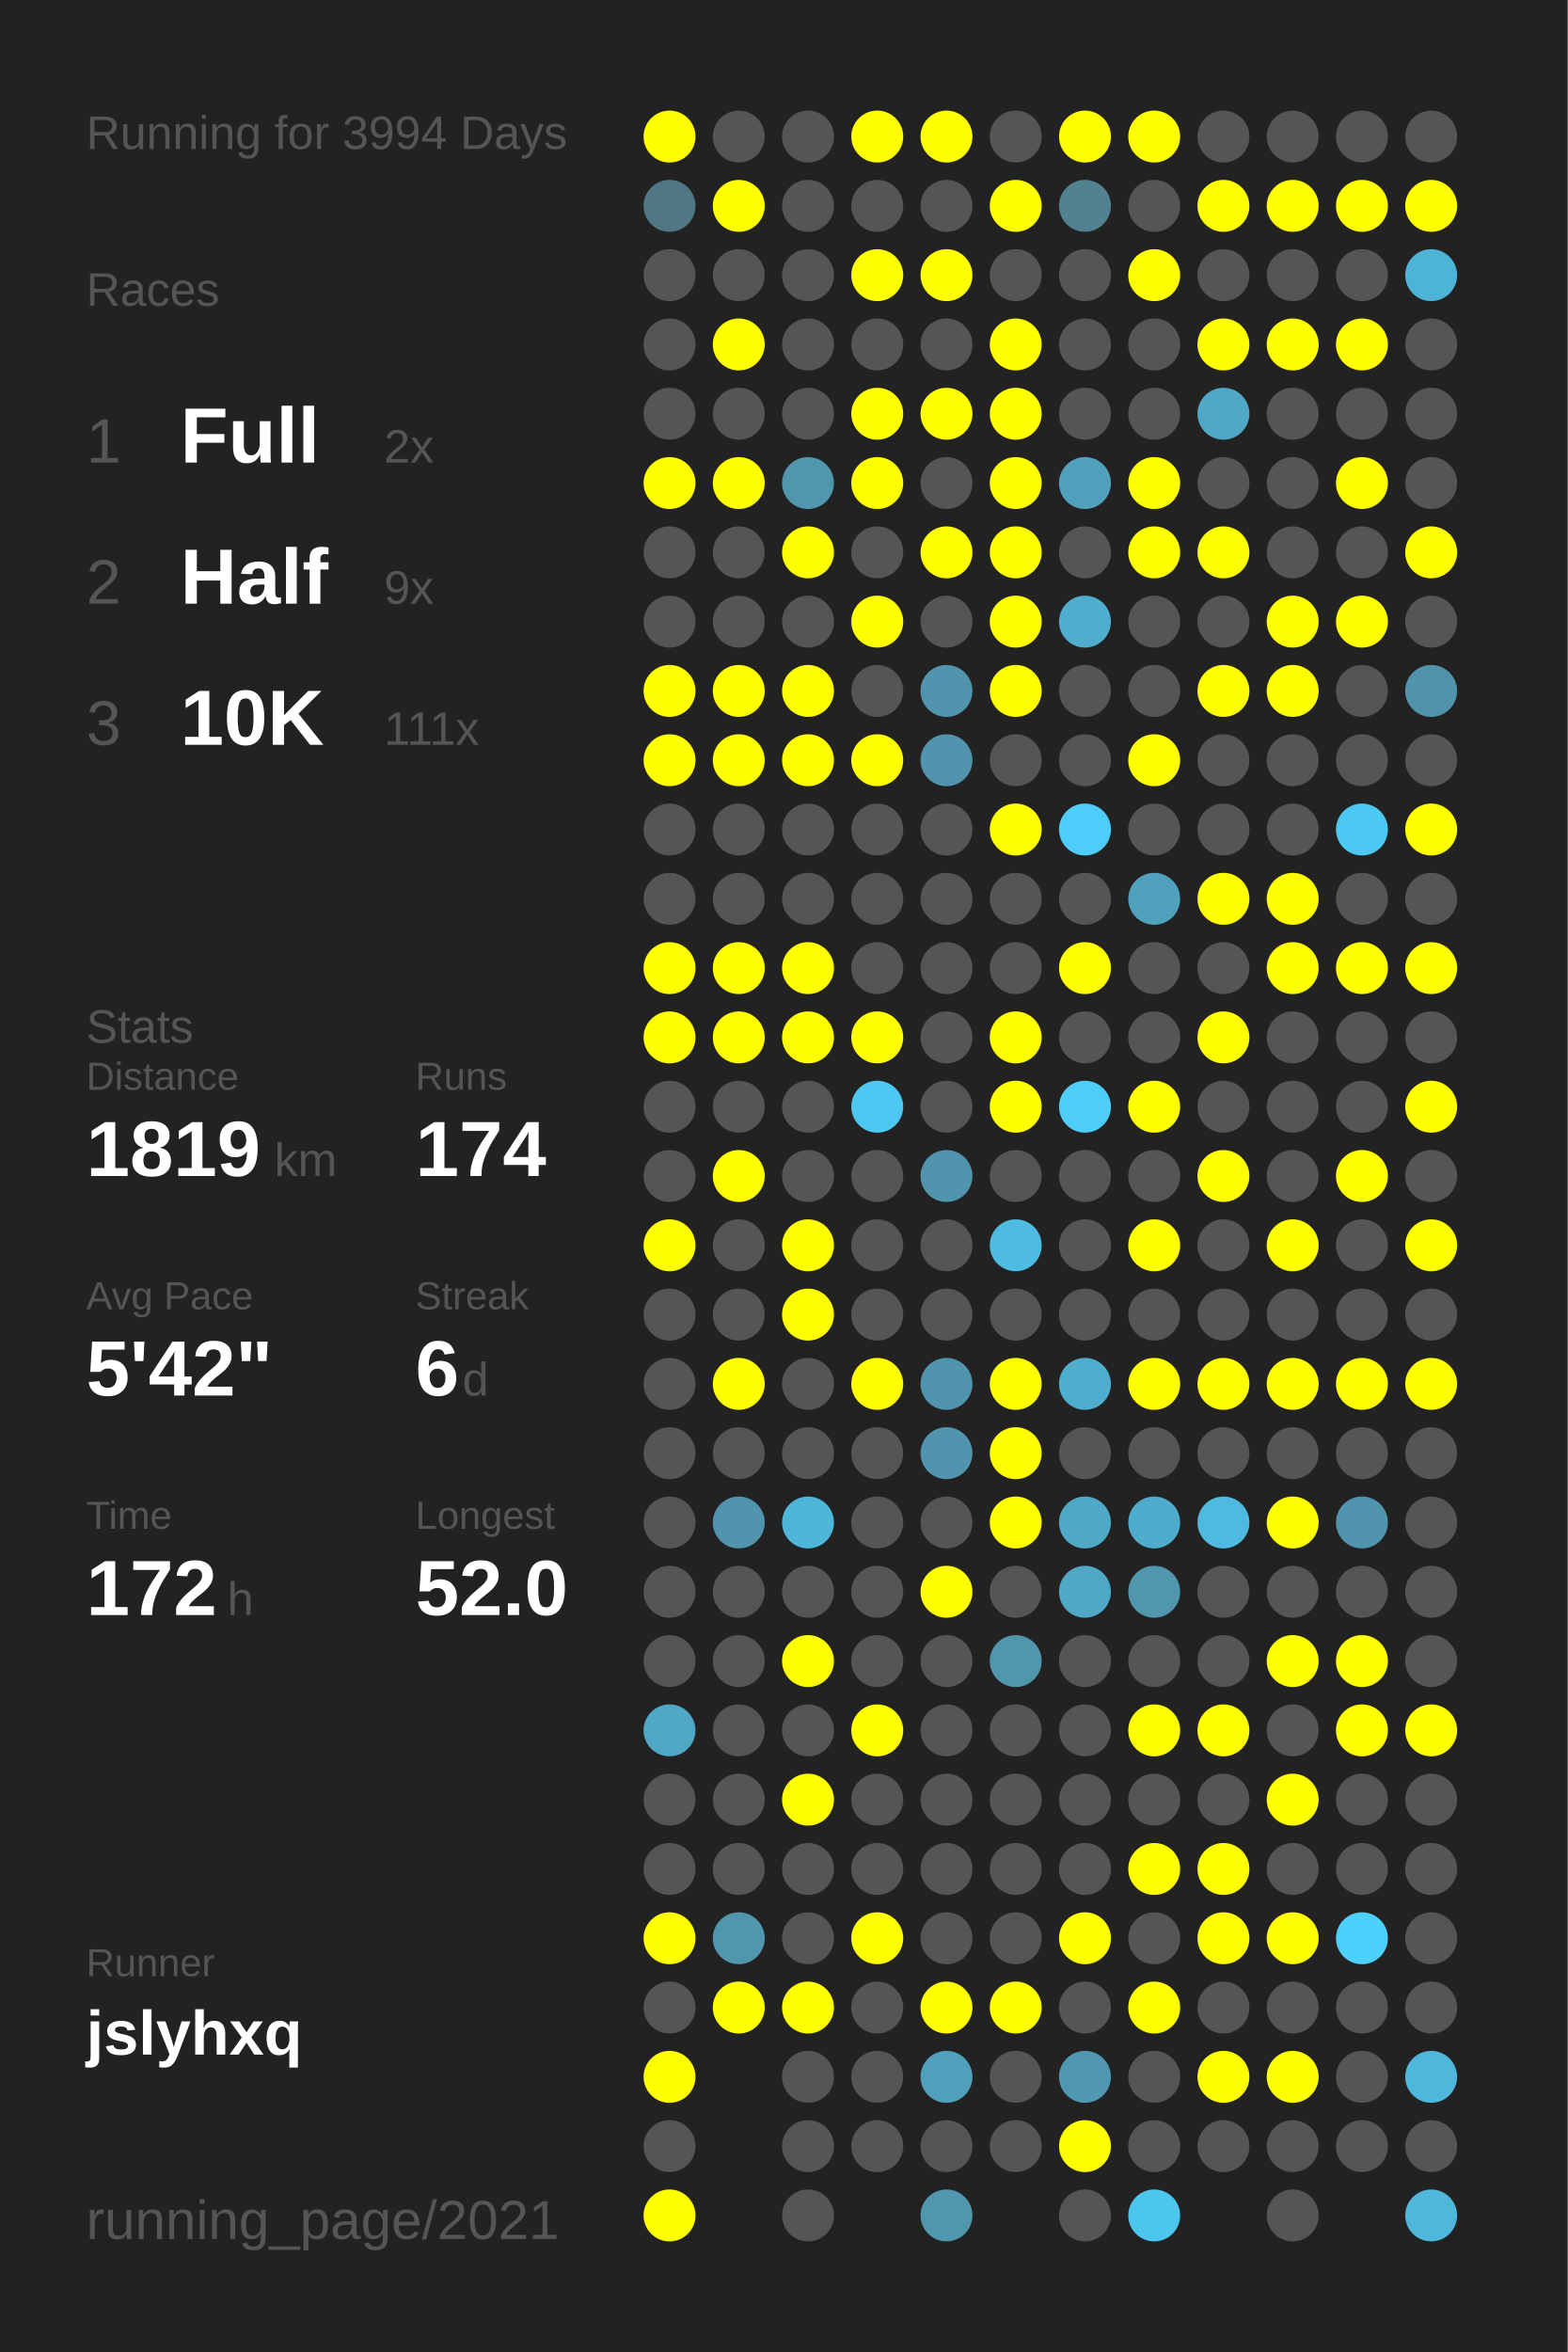
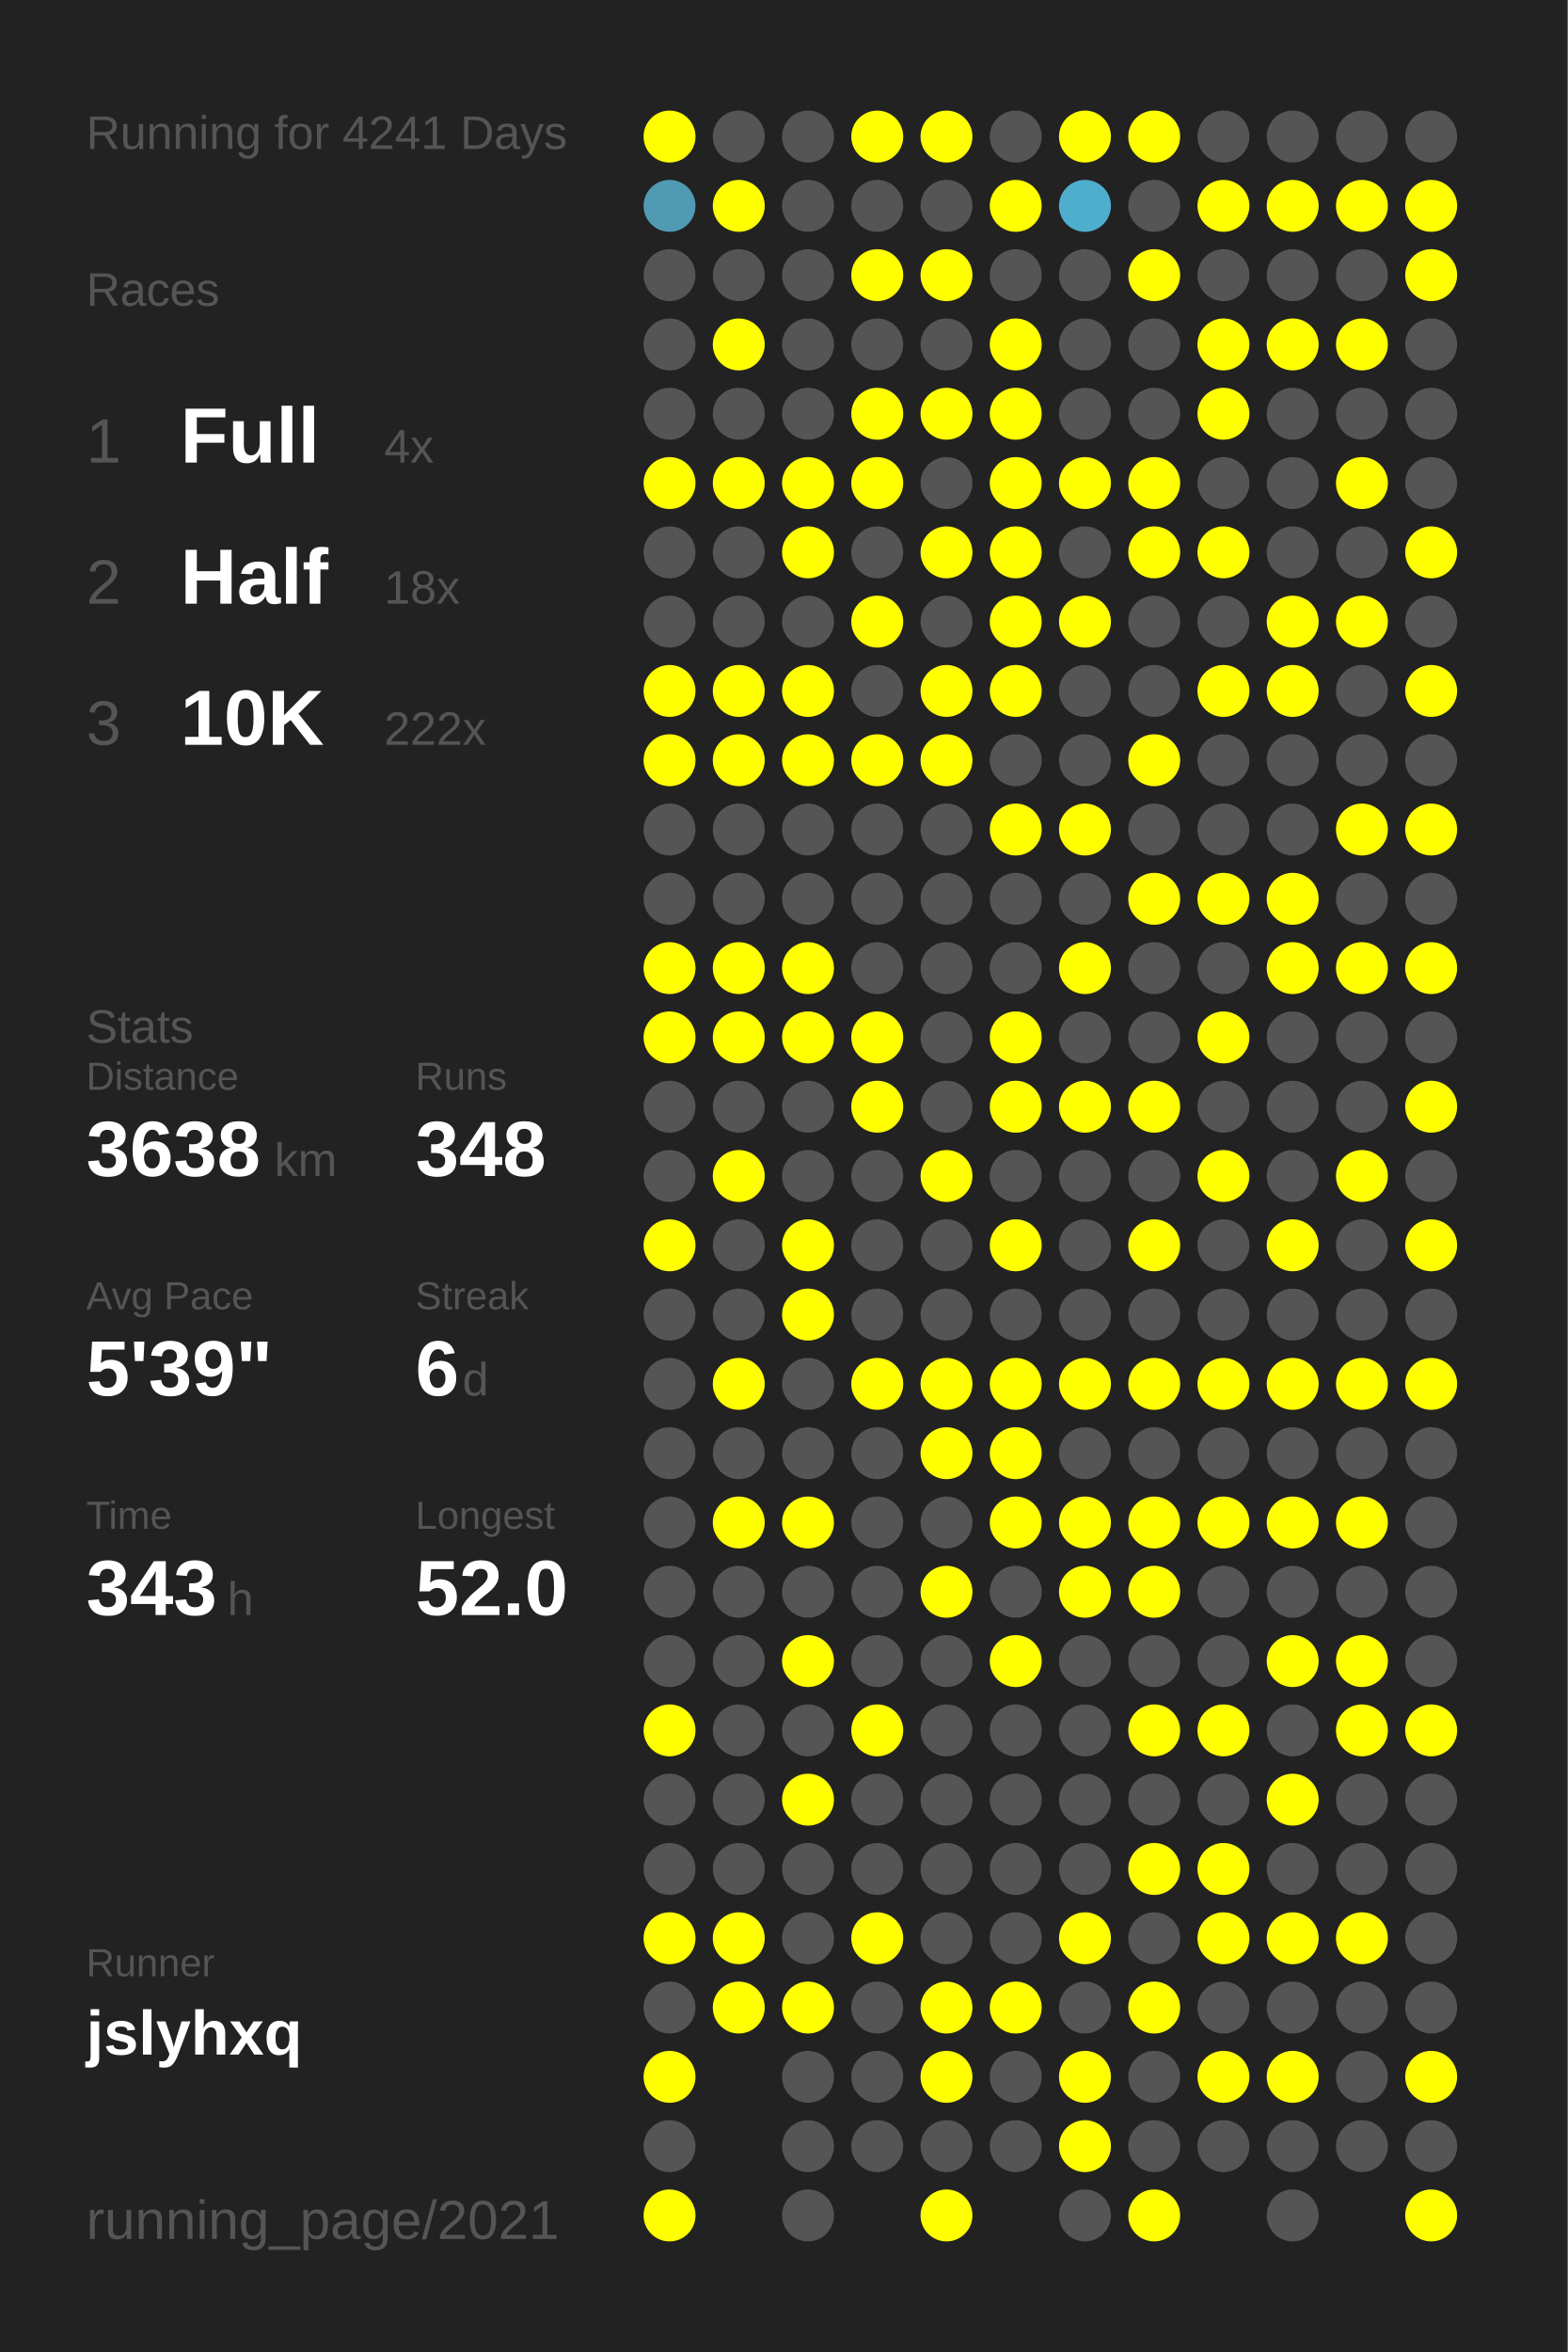
<svg xmlns="http://www.w3.org/2000/svg" baseProfile="full" height="300mm" version="1.1" viewBox="0,0,200,300" width="200mm">
  <defs />
  <rect fill="#222222" height="300" width="200" x="0" y="0" />
-   <text fill="#555555" style="font-size:6px; font-family:Arial;" x="11" y="19">Running for 3994 Days</text>
+   <text fill="#555555" style="font-size:6px; font-family:Arial;" x="11" y="19">Running for 4241 Days</text>
  <text fill="#555555" style="font-size:6px; font-family:Arial;" x="11" y="39">Races</text>
  <text fill="#555555" style="font-size:8px; font-family:Arial;" x="11" y="59">1</text>
  <text fill="#FFFFFF" style="font-size:10px; font-family:Arial; font-weight:bold;" x="23" y="59">Full</text>
-   <text fill="#555555" style="font-size:6px; font-family:Arial;" x="49" y="59">2x</text>
+   <text fill="#555555" style="font-size:6px; font-family:Arial;" x="49" y="59">4x</text>
  <text fill="#555555" style="font-size:8px; font-family:Arial;" x="11" y="77">2</text>
  <text fill="#FFFFFF" style="font-size:10px; font-family:Arial; font-weight:bold;" x="23" y="77">Half</text>
-   <text fill="#555555" style="font-size:6px; font-family:Arial;" x="49" y="77">9x</text>
+   <text fill="#555555" style="font-size:6px; font-family:Arial;" x="49" y="77">18x</text>
  <text fill="#555555" style="font-size:8px; font-family:Arial;" x="11" y="95">3</text>
  <text fill="#FFFFFF" style="font-size:10px; font-family:Arial; font-weight:bold;" x="23" y="95">10K</text>
-   <text fill="#555555" style="font-size:6px; font-family:Arial;" x="49" y="95">111x</text>
+   <text fill="#555555" style="font-size:6px; font-family:Arial;" x="49" y="95">222x</text>
  <text fill="#555555" style="font-size:6px; font-family:Arial;" x="11" y="133">Stats</text>
  <text fill="#555555" style="font-size:5px; font-family:Arial;" x="11" y="139">Distance</text>
-   <text fill="#FFFFFF" style="font-size:10px; font-family:Arial; font-weight:bold;" x="11" y="150">1819</text>
+   <text fill="#FFFFFF" style="font-size:10px; font-family:Arial; font-weight:bold;" x="11" y="150">3638</text>
  <text fill="#555555" style="font-size:6px; font-family:Arial;" x="35" y="150">km</text>
  <text fill="#555555" style="font-size:5px; font-family:Arial;" x="53" y="139">Runs</text>
-   <text fill="#FFFFFF" style="font-size:10px; font-family:Arial; font-weight:bold;" x="53" y="150">174</text>
+   <text fill="#FFFFFF" style="font-size:10px; font-family:Arial; font-weight:bold;" x="53" y="150">348</text>
  <text fill="#555555" style="font-size:5px; font-family:Arial;" x="11" y="167">Avg Pace</text>
-   <text fill="#FFFFFF" style="font-size:10px; font-family:Arial; font-weight:bold;" x="11" y="178">5'42"</text>
+   <text fill="#FFFFFF" style="font-size:10px; font-family:Arial; font-weight:bold;" x="11" y="178">5'39"</text>
  <text fill="#555555" style="font-size:5px; font-family:Arial;" x="53" y="167">Streak</text>
  <text fill="#FFFFFF" style="font-size:10px; font-family:Arial; font-weight:bold;" x="53" y="178">6</text>
  <text fill="#555555" style="font-size:6px; font-family:Arial;" x="59" y="178">d</text>
  <text fill="#555555" style="font-size:5px; font-family:Arial;" x="11" y="195">Time</text>
-   <text fill="#FFFFFF" style="font-size:10px; font-family:Arial; font-weight:bold;" x="11" y="206">172</text>
+   <text fill="#FFFFFF" style="font-size:10px; font-family:Arial; font-weight:bold;" x="11" y="206">343</text>
  <text fill="#555555" style="font-size:6px; font-family:Arial;" x="29" y="206">h</text>
  <text fill="#555555" style="font-size:5px; font-family:Arial;" x="53" y="195">Longest</text>
  <text fill="#FFFFFF" style="font-size:10px; font-family:Arial; font-weight:bold;" x="53" y="206">52.0</text>
  <text fill="#555555" style="font-size:5px; font-family:Arial;" x="11" y="252.065">Runner</text>
  <text fill="#FFFFFF" style="font-size:8px; font-family:Arial; font-weight:bold;" x="11" y="262.065">jslyhxq</text>
  <text fill="#555555" style="font-size:7px; font-family:Arial;" x="11" y="285.581">running_page/2021</text>
  <circle cx="85.417" cy="17.419" fill="#FFFF00" r="3.312" />
-   <circle cx="85.417" cy="26.258" fill="#527784" r="3.312" />
+   <circle cx="85.417" cy="26.258" fill="#509ab3" r="3.312" />
  <circle cx="85.417" cy="35.097" fill="#555555" r="3.312" />
  <circle cx="85.417" cy="43.935" fill="#555555" r="3.312" />
  <circle cx="85.417" cy="52.774" fill="#555555" r="3.312" />
  <circle cx="85.417" cy="61.613" fill="#FFFF00" r="3.312" />
  <circle cx="85.417" cy="70.452" fill="#555555" r="3.312" />
  <circle cx="85.417" cy="79.29" fill="#555555" r="3.312" />
  <circle cx="85.417" cy="88.129" fill="#FFFF00" r="3.312" />
  <circle cx="85.417" cy="96.968" fill="#FFFF00" r="3.312" />
  <circle cx="85.417" cy="105.806" fill="#555555" r="3.312" />
  <circle cx="85.417" cy="114.645" fill="#555555" r="3.312" />
  <circle cx="85.417" cy="123.484" fill="#FFFF00" r="3.312" />
  <circle cx="85.417" cy="132.323" fill="#FFFF00" r="3.312" />
  <circle cx="85.417" cy="141.161" fill="#555555" r="3.312" />
  <circle cx="85.417" cy="150" fill="#555555" r="3.312" />
  <circle cx="85.417" cy="158.839" fill="#FFFF00" r="3.312" />
  <circle cx="85.417" cy="167.677" fill="#555555" r="3.312" />
  <circle cx="85.417" cy="176.516" fill="#555555" r="3.312" />
  <circle cx="85.417" cy="185.355" fill="#555555" r="3.312" />
  <circle cx="85.417" cy="194.194" fill="#555555" r="3.312" />
  <circle cx="85.417" cy="203.032" fill="#555555" r="3.312" />
  <circle cx="85.417" cy="211.871" fill="#555555" r="3.312" />
-   <circle cx="85.417" cy="220.71" fill="#4fa8c6" r="3.312" />
+   <circle cx="85.417" cy="220.71" fill="#FFFF00" r="3.312" />
  <circle cx="85.417" cy="229.548" fill="#555555" r="3.312" />
  <circle cx="85.417" cy="238.387" fill="#555555" r="3.312" />
  <circle cx="85.417" cy="247.226" fill="#FFFF00" r="3.312" />
  <circle cx="85.417" cy="256.065" fill="#555555" r="3.312" />
  <circle cx="85.417" cy="264.903" fill="#FFFF00" r="3.312" />
  <circle cx="85.417" cy="273.742" fill="#555555" r="3.312" />
  <circle cx="85.417" cy="282.581" fill="#FFFF00" r="3.312" />
  <circle cx="94.25" cy="17.419" fill="#555555" r="3.312" />
  <circle cx="94.25" cy="26.258" fill="#FFFF00" r="3.312" />
  <circle cx="94.25" cy="35.097" fill="#555555" r="3.312" />
  <circle cx="94.25" cy="43.935" fill="#FFFF00" r="3.312" />
  <circle cx="94.25" cy="52.774" fill="#555555" r="3.312" />
  <circle cx="94.25" cy="61.613" fill="#FFFF00" r="3.312" />
  <circle cx="94.25" cy="70.452" fill="#555555" r="3.312" />
  <circle cx="94.25" cy="79.29" fill="#555555" r="3.312" />
  <circle cx="94.25" cy="88.129" fill="#FFFF00" r="3.312" />
  <circle cx="94.25" cy="96.968" fill="#FFFF00" r="3.312" />
  <circle cx="94.25" cy="105.806" fill="#555555" r="3.312" />
  <circle cx="94.25" cy="114.645" fill="#555555" r="3.312" />
  <circle cx="94.25" cy="123.484" fill="#FFFF00" r="3.312" />
  <circle cx="94.25" cy="132.323" fill="#FFFF00" r="3.312" />
  <circle cx="94.25" cy="141.161" fill="#555555" r="3.312" />
  <circle cx="94.25" cy="150" fill="#FFFF00" r="3.312" />
  <circle cx="94.25" cy="158.839" fill="#555555" r="3.312" />
  <circle cx="94.25" cy="167.677" fill="#555555" r="3.312" />
  <circle cx="94.25" cy="176.516" fill="#FFFF00" r="3.312" />
  <circle cx="94.25" cy="185.355" fill="#555555" r="3.312" />
-   <circle cx="94.25" cy="194.194" fill="#5095ad" r="3.312" />
+   <circle cx="94.25" cy="194.194" fill="#FFFF00" r="3.312" />
  <circle cx="94.25" cy="203.032" fill="#555555" r="3.312" />
  <circle cx="94.25" cy="211.871" fill="#555555" r="3.312" />
  <circle cx="94.25" cy="220.71" fill="#555555" r="3.312" />
  <circle cx="94.25" cy="229.548" fill="#555555" r="3.312" />
  <circle cx="94.25" cy="238.387" fill="#555555" r="3.312" />
-   <circle cx="94.25" cy="247.226" fill="#5096ad" r="3.312" />
+   <circle cx="94.25" cy="247.226" fill="#FFFF00" r="3.312" />
  <circle cx="94.25" cy="256.065" fill="#FFFF00" r="3.312" />
  <circle cx="103.083" cy="17.419" fill="#555555" r="3.312" />
  <circle cx="103.083" cy="26.258" fill="#555555" r="3.312" />
  <circle cx="103.083" cy="35.097" fill="#555555" r="3.312" />
  <circle cx="103.083" cy="43.935" fill="#555555" r="3.312" />
  <circle cx="103.083" cy="52.774" fill="#555555" r="3.312" />
-   <circle cx="103.083" cy="61.613" fill="#5096ad" r="3.312" />
+   <circle cx="103.083" cy="61.613" fill="#FFFF00" r="3.312" />
  <circle cx="103.083" cy="70.452" fill="#FFFF00" r="3.312" />
  <circle cx="103.083" cy="79.29" fill="#555555" r="3.312" />
  <circle cx="103.083" cy="88.129" fill="#FFFF00" r="3.312" />
  <circle cx="103.083" cy="96.968" fill="#FFFF00" r="3.312" />
  <circle cx="103.083" cy="105.806" fill="#555555" r="3.312" />
  <circle cx="103.083" cy="114.645" fill="#555555" r="3.312" />
  <circle cx="103.083" cy="123.484" fill="#FFFF00" r="3.312" />
  <circle cx="103.083" cy="132.323" fill="#FFFF00" r="3.312" />
  <circle cx="103.083" cy="141.161" fill="#555555" r="3.312" />
  <circle cx="103.083" cy="150" fill="#555555" r="3.312" />
  <circle cx="103.083" cy="158.839" fill="#FFFF00" r="3.312" />
  <circle cx="103.083" cy="167.677" fill="#FFFF00" r="3.312" />
  <circle cx="103.083" cy="176.516" fill="#555555" r="3.312" />
  <circle cx="103.083" cy="185.355" fill="#555555" r="3.312" />
-   <circle cx="103.083" cy="194.194" fill="#4eb6d9" r="3.312" />
+   <circle cx="103.083" cy="194.194" fill="#FFFF00" r="3.312" />
  <circle cx="103.083" cy="203.032" fill="#555555" r="3.312" />
  <circle cx="103.083" cy="211.871" fill="#FFFF00" r="3.312" />
  <circle cx="103.083" cy="220.71" fill="#555555" r="3.312" />
  <circle cx="103.083" cy="229.548" fill="#FFFF00" r="3.312" />
  <circle cx="103.083" cy="238.387" fill="#555555" r="3.312" />
  <circle cx="103.083" cy="247.226" fill="#555555" r="3.312" />
  <circle cx="103.083" cy="256.065" fill="#FFFF00" r="3.312" />
  <circle cx="103.083" cy="264.903" fill="#555555" r="3.312" />
  <circle cx="103.083" cy="273.742" fill="#555555" r="3.312" />
  <circle cx="103.083" cy="282.581" fill="#555555" r="3.312" />
  <circle cx="111.917" cy="17.419" fill="#FFFF00" r="3.312" />
  <circle cx="111.917" cy="26.258" fill="#555555" r="3.312" />
  <circle cx="111.917" cy="35.097" fill="#FFFF00" r="3.312" />
  <circle cx="111.917" cy="43.935" fill="#555555" r="3.312" />
  <circle cx="111.917" cy="52.774" fill="#FFFF00" r="3.312" />
  <circle cx="111.917" cy="61.613" fill="#FFFF00" r="3.312" />
  <circle cx="111.917" cy="70.452" fill="#555555" r="3.312" />
  <circle cx="111.917" cy="79.29" fill="#FFFF00" r="3.312" />
  <circle cx="111.917" cy="88.129" fill="#555555" r="3.312" />
  <circle cx="111.917" cy="96.968" fill="#FFFF00" r="3.312" />
  <circle cx="111.917" cy="105.806" fill="#555555" r="3.312" />
  <circle cx="111.917" cy="114.645" fill="#555555" r="3.312" />
  <circle cx="111.917" cy="123.484" fill="#555555" r="3.312" />
  <circle cx="111.917" cy="132.323" fill="#FFFF00" r="3.312" />
-   <circle cx="111.917" cy="141.161" fill="#4dc8f2" r="3.312" />
+   <circle cx="111.917" cy="141.161" fill="#FFFF00" r="3.312" />
  <circle cx="111.917" cy="150" fill="#555555" r="3.312" />
  <circle cx="111.917" cy="158.839" fill="#555555" r="3.312" />
  <circle cx="111.917" cy="167.677" fill="#555555" r="3.312" />
  <circle cx="111.917" cy="176.516" fill="#FFFF00" r="3.312" />
  <circle cx="111.917" cy="185.355" fill="#555555" r="3.312" />
  <circle cx="111.917" cy="194.194" fill="#555555" r="3.312" />
  <circle cx="111.917" cy="203.032" fill="#555555" r="3.312" />
  <circle cx="111.917" cy="211.871" fill="#555555" r="3.312" />
  <circle cx="111.917" cy="220.71" fill="#FFFF00" r="3.312" />
  <circle cx="111.917" cy="229.548" fill="#555555" r="3.312" />
  <circle cx="111.917" cy="238.387" fill="#555555" r="3.312" />
  <circle cx="111.917" cy="247.226" fill="#FFFF00" r="3.312" />
  <circle cx="111.917" cy="256.065" fill="#555555" r="3.312" />
  <circle cx="111.917" cy="264.903" fill="#555555" r="3.312" />
  <circle cx="111.917" cy="273.742" fill="#555555" r="3.312" />
  <circle cx="120.75" cy="17.419" fill="#FFFF00" r="3.312" />
  <circle cx="120.75" cy="26.258" fill="#555555" r="3.312" />
  <circle cx="120.75" cy="35.097" fill="#FFFF00" r="3.312" />
  <circle cx="120.75" cy="43.935" fill="#555555" r="3.312" />
  <circle cx="120.75" cy="52.774" fill="#FFFF00" r="3.312" />
  <circle cx="120.75" cy="61.613" fill="#555555" r="3.312" />
  <circle cx="120.75" cy="70.452" fill="#FFFF00" r="3.312" />
  <circle cx="120.75" cy="79.29" fill="#555555" r="3.312" />
-   <circle cx="120.75" cy="88.129" fill="#5095ad" r="3.312" />
-   <circle cx="120.75" cy="96.968" fill="#5095ad" r="3.312" />
+   <circle cx="120.75" cy="88.129" fill="#FFFF00" r="3.312" />
+   <circle cx="120.75" cy="96.968" fill="#FFFF00" r="3.312" />
  <circle cx="120.75" cy="105.806" fill="#555555" r="3.312" />
  <circle cx="120.75" cy="114.645" fill="#555555" r="3.312" />
  <circle cx="120.75" cy="123.484" fill="#555555" r="3.312" />
  <circle cx="120.75" cy="132.323" fill="#555555" r="3.312" />
  <circle cx="120.75" cy="141.161" fill="#555555" r="3.312" />
-   <circle cx="120.75" cy="150" fill="#5095ad" r="3.312" />
+   <circle cx="120.75" cy="150" fill="#FFFF00" r="3.312" />
  <circle cx="120.75" cy="158.839" fill="#555555" r="3.312" />
  <circle cx="120.75" cy="167.677" fill="#555555" r="3.312" />
-   <circle cx="120.75" cy="176.516" fill="#5095ad" r="3.312" />
-   <circle cx="120.75" cy="185.355" fill="#5095ad" r="3.312" />
+   <circle cx="120.75" cy="176.516" fill="#FFFF00" r="3.312" />
+   <circle cx="120.75" cy="185.355" fill="#FFFF00" r="3.312" />
  <circle cx="120.75" cy="194.194" fill="#555555" r="3.312" />
  <circle cx="120.75" cy="203.032" fill="#FFFF00" r="3.312" />
  <circle cx="120.75" cy="211.871" fill="#555555" r="3.312" />
  <circle cx="120.75" cy="220.71" fill="#555555" r="3.312" />
  <circle cx="120.75" cy="229.548" fill="#555555" r="3.312" />
  <circle cx="120.75" cy="238.387" fill="#555555" r="3.312" />
  <circle cx="120.75" cy="247.226" fill="#555555" r="3.312" />
  <circle cx="120.75" cy="256.065" fill="#FFFF00" r="3.312" />
-   <circle cx="120.75" cy="264.903" fill="#50a0bb" r="3.312" />
+   <circle cx="120.75" cy="264.903" fill="#FFFF00" r="3.312" />
  <circle cx="120.75" cy="273.742" fill="#555555" r="3.312" />
-   <circle cx="120.75" cy="282.581" fill="#5096ad" r="3.312" />
+   <circle cx="120.75" cy="282.581" fill="#FFFF00" r="3.312" />
  <circle cx="129.583" cy="17.419" fill="#555555" r="3.312" />
  <circle cx="129.583" cy="26.258" fill="#FFFF00" r="3.312" />
  <circle cx="129.583" cy="35.097" fill="#555555" r="3.312" />
  <circle cx="129.583" cy="43.935" fill="#FFFF00" r="3.312" />
  <circle cx="129.583" cy="52.774" fill="#FFFF00" r="3.312" />
  <circle cx="129.583" cy="61.613" fill="#FFFF00" r="3.312" />
  <circle cx="129.583" cy="70.452" fill="#FFFF00" r="3.312" />
  <circle cx="129.583" cy="79.29" fill="#FFFF00" r="3.312" />
  <circle cx="129.583" cy="88.129" fill="#FFFF00" r="3.312" />
  <circle cx="129.583" cy="96.968" fill="#555555" r="3.312" />
  <circle cx="129.583" cy="105.806" fill="#FFFF00" r="3.312" />
  <circle cx="129.583" cy="114.645" fill="#555555" r="3.312" />
  <circle cx="129.583" cy="123.484" fill="#555555" r="3.312" />
  <circle cx="129.583" cy="132.323" fill="#FFFF00" r="3.312" />
  <circle cx="129.583" cy="141.161" fill="#FFFF00" r="3.312" />
  <circle cx="129.583" cy="150" fill="#555555" r="3.312" />
-   <circle cx="129.583" cy="158.839" fill="#4ebbe0" r="3.312" />
+   <circle cx="129.583" cy="158.839" fill="#FFFF00" r="3.312" />
  <circle cx="129.583" cy="167.677" fill="#555555" r="3.312" />
  <circle cx="129.583" cy="176.516" fill="#FFFF00" r="3.312" />
  <circle cx="129.583" cy="185.355" fill="#FFFF00" r="3.312" />
  <circle cx="129.583" cy="194.194" fill="#FFFF00" r="3.312" />
  <circle cx="129.583" cy="203.032" fill="#555555" r="3.312" />
-   <circle cx="129.583" cy="211.871" fill="#5096ad" r="3.312" />
+   <circle cx="129.583" cy="211.871" fill="#FFFF00" r="3.312" />
  <circle cx="129.583" cy="220.71" fill="#555555" r="3.312" />
  <circle cx="129.583" cy="229.548" fill="#555555" r="3.312" />
  <circle cx="129.583" cy="238.387" fill="#555555" r="3.312" />
  <circle cx="129.583" cy="247.226" fill="#555555" r="3.312" />
  <circle cx="129.583" cy="256.065" fill="#FFFF00" r="3.312" />
  <circle cx="129.583" cy="264.903" fill="#555555" r="3.312" />
  <circle cx="129.583" cy="273.742" fill="#555555" r="3.312" />
  <circle cx="138.417" cy="17.419" fill="#FFFF00" r="3.312" />
-   <circle cx="138.417" cy="26.258" fill="#528191" r="3.312" />
+   <circle cx="138.417" cy="26.258" fill="#4faece" r="3.312" />
  <circle cx="138.417" cy="35.097" fill="#555555" r="3.312" />
  <circle cx="138.417" cy="43.935" fill="#555555" r="3.312" />
  <circle cx="138.417" cy="52.774" fill="#555555" r="3.312" />
-   <circle cx="138.417" cy="61.613" fill="#50a1bc" r="3.312" />
+   <circle cx="138.417" cy="61.613" fill="#FFFF00" r="3.312" />
  <circle cx="138.417" cy="70.452" fill="#555555" r="3.312" />
-   <circle cx="138.417" cy="79.29" fill="#4fadcd" r="3.312" />
+   <circle cx="138.417" cy="79.29" fill="#FFFF00" r="3.312" />
  <circle cx="138.417" cy="88.129" fill="#555555" r="3.312" />
  <circle cx="138.417" cy="96.968" fill="#555555" r="3.312" />
-   <circle cx="138.417" cy="105.806" fill="#4dcefa" r="3.312" />
+   <circle cx="138.417" cy="105.806" fill="#FFFF00" r="3.312" />
  <circle cx="138.417" cy="114.645" fill="#555555" r="3.312" />
  <circle cx="138.417" cy="123.484" fill="#FFFF00" r="3.312" />
  <circle cx="138.417" cy="132.323" fill="#555555" r="3.312" />
-   <circle cx="138.417" cy="141.161" fill="#4dcdf8" r="3.312" />
+   <circle cx="138.417" cy="141.161" fill="#FFFF00" r="3.312" />
  <circle cx="138.417" cy="150" fill="#555555" r="3.312" />
  <circle cx="138.417" cy="158.839" fill="#555555" r="3.312" />
  <circle cx="138.417" cy="167.677" fill="#555555" r="3.312" />
-   <circle cx="138.417" cy="176.516" fill="#4fadcd" r="3.312" />
+   <circle cx="138.417" cy="176.516" fill="#FFFF00" r="3.312" />
  <circle cx="138.417" cy="185.355" fill="#555555" r="3.312" />
-   <circle cx="138.417" cy="194.194" fill="#4fa8c6" r="3.312" />
-   <circle cx="138.417" cy="203.032" fill="#4fa8c6" r="3.312" />
+   <circle cx="138.417" cy="194.194" fill="#FFFF00" r="3.312" />
+   <circle cx="138.417" cy="203.032" fill="#FFFF00" r="3.312" />
  <circle cx="138.417" cy="211.871" fill="#555555" r="3.312" />
  <circle cx="138.417" cy="220.71" fill="#555555" r="3.312" />
  <circle cx="138.417" cy="229.548" fill="#555555" r="3.312" />
  <circle cx="138.417" cy="238.387" fill="#555555" r="3.312" />
  <circle cx="138.417" cy="247.226" fill="#FFFF00" r="3.312" />
  <circle cx="138.417" cy="256.065" fill="#555555" r="3.312" />
-   <circle cx="138.417" cy="264.903" fill="#5098b1" r="3.312" />
+   <circle cx="138.417" cy="264.903" fill="#FFFF00" r="3.312" />
  <circle cx="138.417" cy="273.742" fill="#FFFF00" r="3.312" />
  <circle cx="138.417" cy="282.581" fill="#555555" r="3.312" />
  <circle cx="147.25" cy="17.419" fill="#FFFF00" r="3.312" />
  <circle cx="147.25" cy="26.258" fill="#555555" r="3.312" />
  <circle cx="147.25" cy="35.097" fill="#FFFF00" r="3.312" />
  <circle cx="147.25" cy="43.935" fill="#555555" r="3.312" />
  <circle cx="147.25" cy="52.774" fill="#555555" r="3.312" />
  <circle cx="147.25" cy="61.613" fill="#FFFF00" r="3.312" />
  <circle cx="147.25" cy="70.452" fill="#FFFF00" r="3.312" />
  <circle cx="147.25" cy="79.29" fill="#555555" r="3.312" />
  <circle cx="147.25" cy="88.129" fill="#555555" r="3.312" />
  <circle cx="147.25" cy="96.968" fill="#FFFF00" r="3.312" />
  <circle cx="147.25" cy="105.806" fill="#555555" r="3.312" />
-   <circle cx="147.25" cy="114.645" fill="#50a1bc" r="3.312" />
+   <circle cx="147.25" cy="114.645" fill="#FFFF00" r="3.312" />
  <circle cx="147.25" cy="123.484" fill="#555555" r="3.312" />
  <circle cx="147.25" cy="132.323" fill="#555555" r="3.312" />
  <circle cx="147.25" cy="141.161" fill="#FFFF00" r="3.312" />
  <circle cx="147.25" cy="150" fill="#555555" r="3.312" />
  <circle cx="147.25" cy="158.839" fill="#FFFF00" r="3.312" />
  <circle cx="147.25" cy="167.677" fill="#555555" r="3.312" />
  <circle cx="147.25" cy="176.516" fill="#FFFF00" r="3.312" />
  <circle cx="147.25" cy="185.355" fill="#555555" r="3.312" />
-   <circle cx="147.25" cy="194.194" fill="#4faccc" r="3.312" />
-   <circle cx="147.25" cy="203.032" fill="#5096ad" r="3.312" />
+   <circle cx="147.25" cy="194.194" fill="#FFFF00" r="3.312" />
+   <circle cx="147.25" cy="203.032" fill="#FFFF00" r="3.312" />
  <circle cx="147.25" cy="211.871" fill="#555555" r="3.312" />
  <circle cx="147.25" cy="220.71" fill="#FFFF00" r="3.312" />
  <circle cx="147.25" cy="229.548" fill="#555555" r="3.312" />
  <circle cx="147.25" cy="238.387" fill="#FFFF00" r="3.312" />
  <circle cx="147.25" cy="247.226" fill="#555555" r="3.312" />
  <circle cx="147.25" cy="256.065" fill="#FFFF00" r="3.312" />
  <circle cx="147.25" cy="264.903" fill="#555555" r="3.312" />
  <circle cx="147.25" cy="273.742" fill="#555555" r="3.312" />
-   <circle cx="147.25" cy="282.581" fill="#4dc6ee" r="3.312" />
+   <circle cx="147.25" cy="282.581" fill="#FFFF00" r="3.312" />
  <circle cx="156.083" cy="17.419" fill="#555555" r="3.312" />
  <circle cx="156.083" cy="26.258" fill="#FFFF00" r="3.312" />
  <circle cx="156.083" cy="35.097" fill="#555555" r="3.312" />
  <circle cx="156.083" cy="43.935" fill="#FFFF00" r="3.312" />
-   <circle cx="156.083" cy="52.774" fill="#4fa8c6" r="3.312" />
+   <circle cx="156.083" cy="52.774" fill="#FFFF00" r="3.312" />
  <circle cx="156.083" cy="61.613" fill="#555555" r="3.312" />
  <circle cx="156.083" cy="70.452" fill="#FFFF00" r="3.312" />
  <circle cx="156.083" cy="79.29" fill="#555555" r="3.312" />
  <circle cx="156.083" cy="88.129" fill="#FFFF00" r="3.312" />
  <circle cx="156.083" cy="96.968" fill="#555555" r="3.312" />
  <circle cx="156.083" cy="105.806" fill="#555555" r="3.312" />
  <circle cx="156.083" cy="114.645" fill="#FFFF00" r="3.312" />
  <circle cx="156.083" cy="123.484" fill="#555555" r="3.312" />
  <circle cx="156.083" cy="132.323" fill="#FFFF00" r="3.312" />
  <circle cx="156.083" cy="141.161" fill="#555555" r="3.312" />
  <circle cx="156.083" cy="150" fill="#FFFF00" r="3.312" />
  <circle cx="156.083" cy="158.839" fill="#555555" r="3.312" />
  <circle cx="156.083" cy="167.677" fill="#555555" r="3.312" />
  <circle cx="156.083" cy="176.516" fill="#FFFF00" r="3.312" />
  <circle cx="156.083" cy="185.355" fill="#555555" r="3.312" />
-   <circle cx="156.083" cy="194.194" fill="#4ebadf" r="3.312" />
+   <circle cx="156.083" cy="194.194" fill="#FFFF00" r="3.312" />
  <circle cx="156.083" cy="203.032" fill="#555555" r="3.312" />
  <circle cx="156.083" cy="211.871" fill="#555555" r="3.312" />
  <circle cx="156.083" cy="220.71" fill="#FFFF00" r="3.312" />
  <circle cx="156.083" cy="229.548" fill="#555555" r="3.312" />
  <circle cx="156.083" cy="238.387" fill="#FFFF00" r="3.312" />
  <circle cx="156.083" cy="247.226" fill="#FFFF00" r="3.312" />
  <circle cx="156.083" cy="256.065" fill="#555555" r="3.312" />
  <circle cx="156.083" cy="264.903" fill="#FFFF00" r="3.312" />
  <circle cx="156.083" cy="273.742" fill="#555555" r="3.312" />
  <circle cx="164.917" cy="17.419" fill="#555555" r="3.312" />
  <circle cx="164.917" cy="26.258" fill="#FFFF00" r="3.312" />
  <circle cx="164.917" cy="35.097" fill="#555555" r="3.312" />
  <circle cx="164.917" cy="43.935" fill="#FFFF00" r="3.312" />
  <circle cx="164.917" cy="52.774" fill="#555555" r="3.312" />
  <circle cx="164.917" cy="61.613" fill="#555555" r="3.312" />
  <circle cx="164.917" cy="70.452" fill="#555555" r="3.312" />
  <circle cx="164.917" cy="79.29" fill="#FFFF00" r="3.312" />
  <circle cx="164.917" cy="88.129" fill="#FFFF00" r="3.312" />
  <circle cx="164.917" cy="96.968" fill="#555555" r="3.312" />
  <circle cx="164.917" cy="105.806" fill="#555555" r="3.312" />
  <circle cx="164.917" cy="114.645" fill="#FFFF00" r="3.312" />
  <circle cx="164.917" cy="123.484" fill="#FFFF00" r="3.312" />
  <circle cx="164.917" cy="132.323" fill="#555555" r="3.312" />
  <circle cx="164.917" cy="141.161" fill="#555555" r="3.312" />
  <circle cx="164.917" cy="150" fill="#555555" r="3.312" />
  <circle cx="164.917" cy="158.839" fill="#FFFF00" r="3.312" />
  <circle cx="164.917" cy="167.677" fill="#555555" r="3.312" />
  <circle cx="164.917" cy="176.516" fill="#FFFF00" r="3.312" />
  <circle cx="164.917" cy="185.355" fill="#555555" r="3.312" />
  <circle cx="164.917" cy="194.194" fill="#FFFF00" r="3.312" />
  <circle cx="164.917" cy="203.032" fill="#555555" r="3.312" />
  <circle cx="164.917" cy="211.871" fill="#FFFF00" r="3.312" />
  <circle cx="164.917" cy="220.71" fill="#555555" r="3.312" />
  <circle cx="164.917" cy="229.548" fill="#FFFF00" r="3.312" />
  <circle cx="164.917" cy="238.387" fill="#555555" r="3.312" />
  <circle cx="164.917" cy="247.226" fill="#FFFF00" r="3.312" />
  <circle cx="164.917" cy="256.065" fill="#555555" r="3.312" />
  <circle cx="164.917" cy="264.903" fill="#FFFF00" r="3.312" />
  <circle cx="164.917" cy="273.742" fill="#555555" r="3.312" />
  <circle cx="164.917" cy="282.581" fill="#555555" r="3.312" />
  <circle cx="173.75" cy="17.419" fill="#555555" r="3.312" />
  <circle cx="173.75" cy="26.258" fill="#FFFF00" r="3.312" />
  <circle cx="173.75" cy="35.097" fill="#555555" r="3.312" />
  <circle cx="173.75" cy="43.935" fill="#FFFF00" r="3.312" />
  <circle cx="173.75" cy="52.774" fill="#555555" r="3.312" />
  <circle cx="173.75" cy="61.613" fill="#FFFF00" r="3.312" />
  <circle cx="173.75" cy="70.452" fill="#555555" r="3.312" />
  <circle cx="173.75" cy="79.29" fill="#FFFF00" r="3.312" />
  <circle cx="173.75" cy="88.129" fill="#555555" r="3.312" />
  <circle cx="173.75" cy="96.968" fill="#555555" r="3.312" />
-   <circle cx="173.75" cy="105.806" fill="#4dc8f2" r="3.312" />
+   <circle cx="173.75" cy="105.806" fill="#FFFF00" r="3.312" />
  <circle cx="173.75" cy="114.645" fill="#555555" r="3.312" />
  <circle cx="173.75" cy="123.484" fill="#FFFF00" r="3.312" />
  <circle cx="173.75" cy="132.323" fill="#555555" r="3.312" />
  <circle cx="173.75" cy="141.161" fill="#555555" r="3.312" />
  <circle cx="173.75" cy="150" fill="#FFFF00" r="3.312" />
  <circle cx="173.75" cy="158.839" fill="#555555" r="3.312" />
  <circle cx="173.75" cy="167.677" fill="#555555" r="3.312" />
  <circle cx="173.75" cy="176.516" fill="#FFFF00" r="3.312" />
  <circle cx="173.75" cy="185.355" fill="#555555" r="3.312" />
-   <circle cx="173.75" cy="194.194" fill="#5095ad" r="3.312" />
+   <circle cx="173.75" cy="194.194" fill="#FFFF00" r="3.312" />
  <circle cx="173.75" cy="203.032" fill="#555555" r="3.312" />
  <circle cx="173.75" cy="211.871" fill="#FFFF00" r="3.312" />
  <circle cx="173.75" cy="220.71" fill="#FFFF00" r="3.312" />
  <circle cx="173.75" cy="229.548" fill="#555555" r="3.312" />
  <circle cx="173.75" cy="238.387" fill="#555555" r="3.312" />
-   <circle cx="173.75" cy="247.226" fill="#4dd0fc" r="3.312" />
+   <circle cx="173.75" cy="247.226" fill="#FFFF00" r="3.312" />
  <circle cx="173.75" cy="256.065" fill="#555555" r="3.312" />
  <circle cx="173.75" cy="264.903" fill="#555555" r="3.312" />
  <circle cx="173.75" cy="273.742" fill="#555555" r="3.312" />
  <circle cx="182.583" cy="17.419" fill="#555555" r="3.312" />
  <circle cx="182.583" cy="26.258" fill="#FFFF00" r="3.312" />
-   <circle cx="182.583" cy="35.097" fill="#4eb4d7" r="3.312" />
+   <circle cx="182.583" cy="35.097" fill="#FFFF00" r="3.312" />
  <circle cx="182.583" cy="43.935" fill="#555555" r="3.312" />
  <circle cx="182.583" cy="52.774" fill="#555555" r="3.312" />
  <circle cx="182.583" cy="61.613" fill="#555555" r="3.312" />
  <circle cx="182.583" cy="70.452" fill="#FFFF00" r="3.312" />
  <circle cx="182.583" cy="79.29" fill="#555555" r="3.312" />
-   <circle cx="182.583" cy="88.129" fill="#5094ab" r="3.312" />
+   <circle cx="182.583" cy="88.129" fill="#FFFF00" r="3.312" />
  <circle cx="182.583" cy="96.968" fill="#555555" r="3.312" />
  <circle cx="182.583" cy="105.806" fill="#FFFF00" r="3.312" />
  <circle cx="182.583" cy="114.645" fill="#555555" r="3.312" />
  <circle cx="182.583" cy="123.484" fill="#FFFF00" r="3.312" />
  <circle cx="182.583" cy="132.323" fill="#555555" r="3.312" />
  <circle cx="182.583" cy="141.161" fill="#FFFF00" r="3.312" />
  <circle cx="182.583" cy="150" fill="#555555" r="3.312" />
  <circle cx="182.583" cy="158.839" fill="#FFFF00" r="3.312" />
  <circle cx="182.583" cy="167.677" fill="#555555" r="3.312" />
  <circle cx="182.583" cy="176.516" fill="#FFFF00" r="3.312" />
  <circle cx="182.583" cy="185.355" fill="#555555" r="3.312" />
  <circle cx="182.583" cy="194.194" fill="#555555" r="3.312" />
  <circle cx="182.583" cy="203.032" fill="#555555" r="3.312" />
  <circle cx="182.583" cy="211.871" fill="#555555" r="3.312" />
  <circle cx="182.583" cy="220.71" fill="#FFFF00" r="3.312" />
  <circle cx="182.583" cy="229.548" fill="#555555" r="3.312" />
  <circle cx="182.583" cy="238.387" fill="#555555" r="3.312" />
  <circle cx="182.583" cy="247.226" fill="#555555" r="3.312" />
  <circle cx="182.583" cy="256.065" fill="#555555" r="3.312" />
-   <circle cx="182.583" cy="264.903" fill="#4eb7db" r="3.312" />
+   <circle cx="182.583" cy="264.903" fill="#FFFF00" r="3.312" />
  <circle cx="182.583" cy="273.742" fill="#555555" r="3.312" />
-   <circle cx="182.583" cy="282.581" fill="#4eb7da" r="3.312" />
+   <circle cx="182.583" cy="282.581" fill="#FFFF00" r="3.312" />
</svg>
